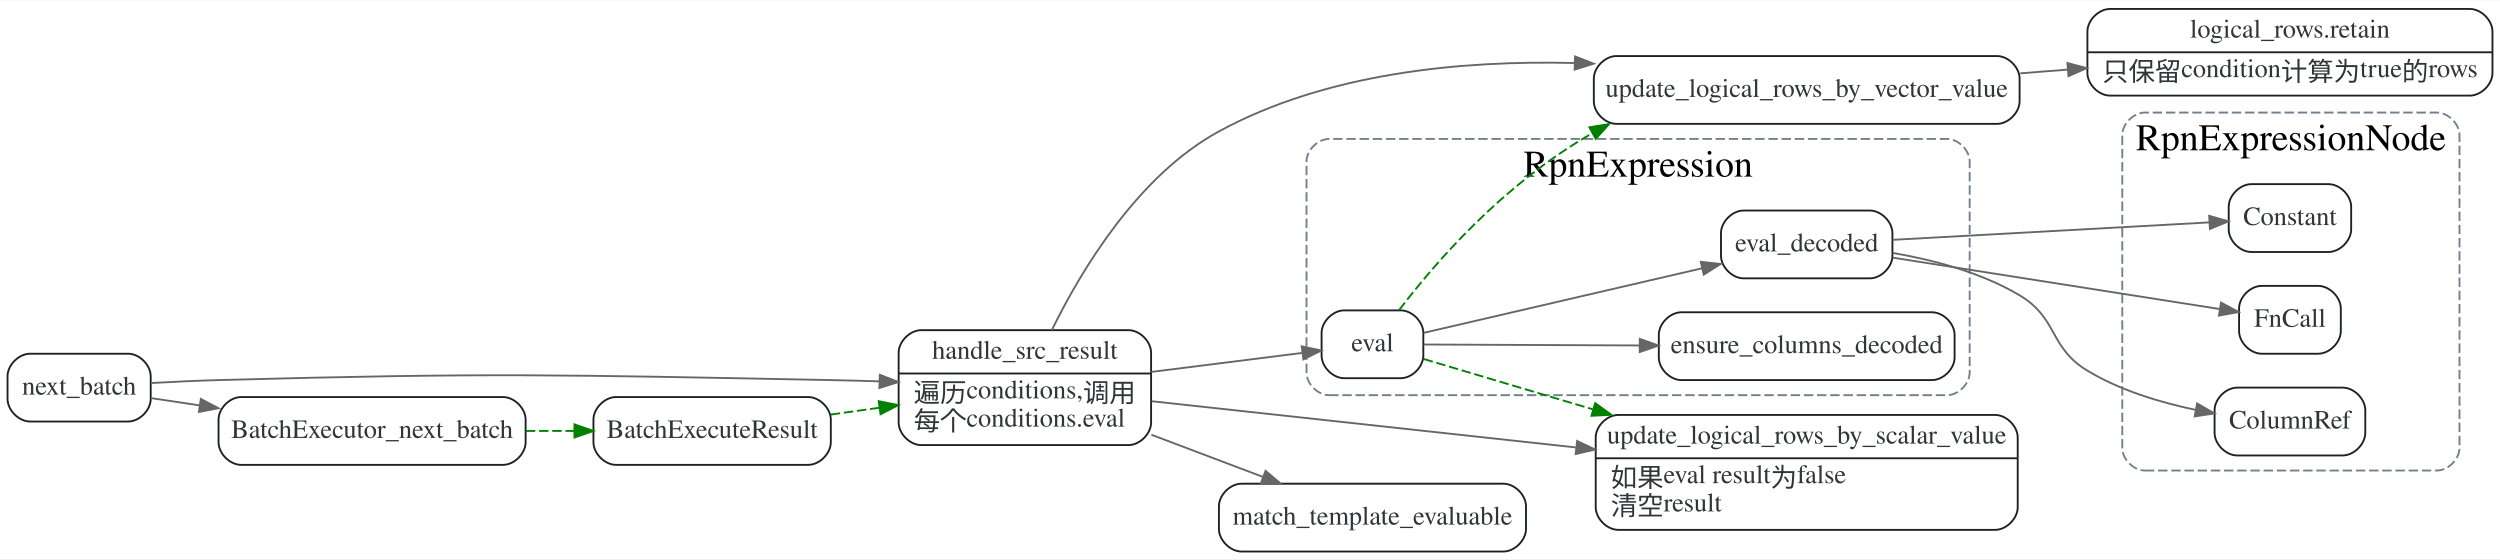
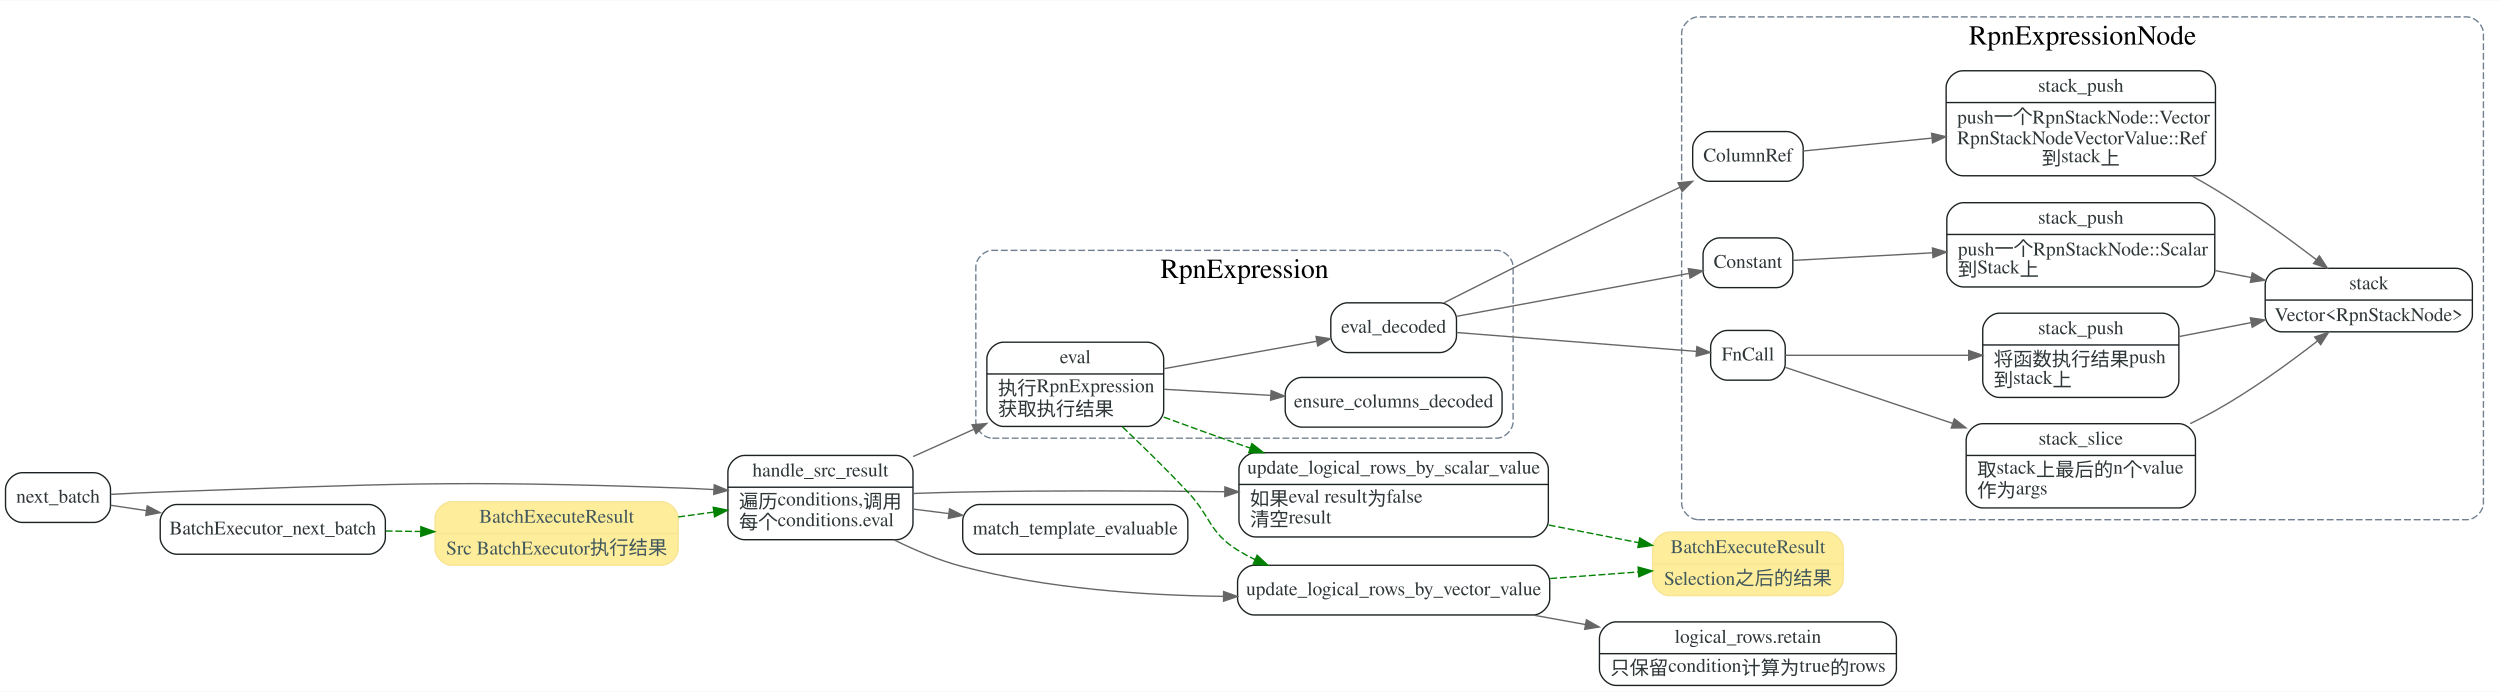
- <svg xmlns="http://www.w3.org/2000/svg" width="1327pt" height="297pt" viewBox="0.00 0.00 1327.00 296.50">
-   <g id="graph0" class="graph" transform="scale(1 1) rotate(0) translate(4 292.5)">
-     <polygon fill="white" stroke="transparent" points="-4,4 -4,-292.5 1323,-292.5 1323,4 -4,4" />
+ <svg xmlns="http://www.w3.org/2000/svg" width="1810pt" height="501pt" viewBox="0.00 0.00 1810.00 500.50">
+   <g id="graph0" class="graph" transform="scale(1 1) rotate(0) translate(4 496.5)">
+     <polygon fill="white" stroke="transparent" points="-4,4 -4,-496.5 1806,-496.5 1806,4 -4,4" />
    <g id="clust5" class="cluster">
-       <path fill="none" stroke="slategrey" stroke-dasharray="5,2" d="M1134.5,-43C1134.5,-43 1289.5,-43 1289.5,-43 1295.5,-43 1301.5,-49 1301.5,-55 1301.5,-55 1301.5,-221 1301.5,-221 1301.5,-227 1295.5,-233 1289.5,-233 1289.5,-233 1134.5,-233 1134.5,-233 1128.5,-233 1122.5,-227 1122.5,-221 1122.5,-221 1122.5,-55 1122.5,-55 1122.5,-49 1128.5,-43 1134.5,-43" />
-       <text text-anchor="middle" x="1212" y="-213" font-family="Times,serif" font-size="20.00">RpnExpressionNode</text>
-     </g>
-     <g id="clust6" class="cluster">
-       <path fill="none" stroke="slategrey" stroke-dasharray="5,2" d="M701.5,-83C701.5,-83 1029.5,-83 1029.5,-83 1035.5,-83 1041.5,-89 1041.5,-95 1041.5,-95 1041.5,-207 1041.5,-207 1041.5,-213 1035.5,-219 1029.5,-219 1029.5,-219 701.5,-219 701.5,-219 695.5,-219 689.5,-213 689.5,-207 689.5,-207 689.5,-95 689.5,-95 689.5,-89 695.5,-83 701.5,-83" />
-       <text text-anchor="middle" x="865.5" y="-199" font-family="Times,serif" font-size="20.00">RpnExpression</text>
+       <path fill="none" stroke="slategrey" stroke-dasharray="5,2" d="M1225.5,-120.5C1225.5,-120.5 1782,-120.5 1782,-120.5 1788,-120.5 1794,-126.5 1794,-132.5 1794,-132.5 1794,-472.5 1794,-472.5 1794,-478.5 1788,-484.5 1782,-484.5 1782,-484.5 1225.5,-484.5 1225.5,-484.5 1219.5,-484.5 1213.5,-478.5 1213.5,-472.5 1213.5,-472.5 1213.5,-132.5 1213.5,-132.5 1213.5,-126.5 1219.5,-120.5 1225.5,-120.5" />
+       <text text-anchor="middle" x="1503.75" y="-464.5" font-family="Times,serif" font-size="20.00">RpnExpressionNode</text>
+     </g>
+     <g id="clust7" class="cluster">
+       <path fill="none" stroke="slategrey" stroke-dasharray="5,2" d="M714.5,-179.5C714.5,-179.5 1079.5,-179.5 1079.5,-179.5 1085.5,-179.5 1091.5,-185.5 1091.5,-191.5 1091.5,-191.5 1091.5,-303.5 1091.5,-303.5 1091.5,-309.5 1085.5,-315.5 1079.5,-315.5 1079.5,-315.5 714.5,-315.5 714.5,-315.5 708.5,-315.5 702.5,-309.5 702.5,-303.5 702.5,-303.5 702.5,-191.5 702.5,-191.5 702.5,-185.5 708.5,-179.5 714.5,-179.5" />
+       <text text-anchor="middle" x="897" y="-295.5" font-family="Times,serif" font-size="20.00">RpnExpression</text>
    </g>
    <g id="node1" class="node">
-       <path fill="none" stroke="#1c2123" d="M64,-105C64,-105 12,-105 12,-105 6,-105 0,-99 0,-93 0,-93 0,-81 0,-81 0,-75 6,-69 12,-69 12,-69 64,-69 64,-69 70,-69 76,-75 76,-81 76,-81 76,-93 76,-93 76,-99 70,-105 64,-105" />
-       <text text-anchor="middle" x="38" y="-83.3" font-family="Times,serif" font-size="14.00" fill="#2f3638">next_batch</text>
+       <path fill="none" stroke="#1c2123" d="M64,-154.5C64,-154.5 12,-154.5 12,-154.5 6,-154.5 0,-148.5 0,-142.5 0,-142.5 0,-130.5 0,-130.5 0,-124.5 6,-118.5 12,-118.5 12,-118.5 64,-118.5 64,-118.5 70,-118.5 76,-124.5 76,-130.5 76,-130.5 76,-142.5 76,-142.5 76,-148.5 70,-154.5 64,-154.5" />
+       <text text-anchor="middle" x="38" y="-132.8" font-family="Times,serif" font-size="14.00" fill="#2f3638">next_batch</text>
    </g>
    <g id="node2" class="node">
-       <path fill="none" stroke="#1c2123" d="M263,-82C263,-82 124,-82 124,-82 118,-82 112,-76 112,-70 112,-70 112,-58 112,-58 112,-52 118,-46 124,-46 124,-46 263,-46 263,-46 269,-46 275,-52 275,-58 275,-58 275,-70 275,-70 275,-76 269,-82 263,-82" />
-       <text text-anchor="middle" x="193.5" y="-60.3" font-family="Times,serif" font-size="14.00" fill="#2f3638">BatchExecutor_next_batch</text>
+       <path fill="none" stroke="#1c2123" d="M263,-131.5C263,-131.5 124,-131.5 124,-131.5 118,-131.5 112,-125.5 112,-119.5 112,-119.5 112,-107.5 112,-107.5 112,-101.5 118,-95.5 124,-95.5 124,-95.5 263,-95.5 263,-95.5 269,-95.5 275,-101.5 275,-107.5 275,-107.5 275,-119.5 275,-119.5 275,-125.5 269,-131.5 263,-131.5" />
+       <text text-anchor="middle" x="193.5" y="-109.8" font-family="Times,serif" font-size="14.00" fill="#2f3638">BatchExecutor_next_batch</text>
    </g>
    <g id="edge1" class="edge">
-       <path fill="none" stroke="#666666" d="M76.16,-81.43C84.17,-80.23 92.98,-78.91 102.05,-77.55" />
-       <polygon fill="#666666" stroke="#666666" points="102.6,-81.01 111.97,-76.07 101.57,-74.09 102.6,-81.01" />
+       <path fill="none" stroke="#666666" d="M76.16,-130.93C84.17,-129.73 92.98,-128.41 102.05,-127.05" />
+       <polygon fill="#666666" stroke="#666666" points="102.6,-130.51 111.97,-125.57 101.57,-123.59 102.6,-130.51" />
    </g>
    <g id="node3" class="node">
-       <path fill="none" stroke="#1c2123" d="M485,-56.5C485,-56.5 595,-56.5 595,-56.5 601,-56.5 607,-62.5 607,-68.5 607,-68.5 607,-105.5 607,-105.5 607,-111.5 601,-117.5 595,-117.5 595,-117.5 485,-117.5 485,-117.5 479,-117.5 473,-111.5 473,-105.5 473,-105.5 473,-68.5 473,-68.5 473,-62.5 479,-56.5 485,-56.5" />
-       <text text-anchor="middle" x="540" y="-102.3" font-family="Times,serif" font-size="14.00" fill="#2f3638">handle_src_result</text>
-       <polyline fill="none" stroke="#1c2123" points="473,-94.5 607,-94.5 " />
-       <text text-anchor="start" x="481" y="-79.3" font-family="Times,serif" font-size="14.00" fill="#2f3638">遍历conditions,调用</text>
-       <text text-anchor="start" x="481" y="-64.3" font-family="Times,serif" font-size="14.00" fill="#2f3638"> 每个conditions.eval</text>
+       <path fill="none" stroke="#1c2123" d="M535,-106C535,-106 645,-106 645,-106 651,-106 657,-112 657,-118 657,-118 657,-155 657,-155 657,-161 651,-167 645,-167 645,-167 535,-167 535,-167 529,-167 523,-161 523,-155 523,-155 523,-118 523,-118 523,-112 529,-106 535,-106" />
+       <text text-anchor="middle" x="590" y="-151.8" font-family="Times,serif" font-size="14.00" fill="#2f3638">handle_src_result</text>
+       <polyline fill="none" stroke="#1c2123" points="523,-144 657,-144 " />
+       <text text-anchor="start" x="531" y="-128.8" font-family="Times,serif" font-size="14.00" fill="#2f3638">遍历conditions,调用</text>
+       <text text-anchor="start" x="531" y="-113.8" font-family="Times,serif" font-size="14.00" fill="#2f3638"> 每个conditions.eval</text>
    </g>
    <g id="edge2" class="edge">
-       <path fill="none" stroke="#666666" d="M76.12,-89.43C87.62,-90.07 100.33,-90.68 112,-91 256.39,-94.95 292.58,-93.83 437,-91 445.34,-90.84 454.06,-90.6 462.75,-90.32" />
-       <polygon fill="#666666" stroke="#666666" points="463.02,-93.81 472.89,-89.97 462.78,-86.81 463.02,-93.81" />
+       <path fill="none" stroke="#666666" d="M76.12,-138.82C87.62,-139.46 100.33,-140.09 112,-140.5 278.57,-146.32 320.43,-149.21 487,-143.5 495.35,-143.21 504.08,-142.8 512.77,-142.3" />
+       <polygon fill="#666666" stroke="#666666" points="513.14,-145.79 522.92,-141.7 512.73,-138.8 513.14,-145.79" />
    </g>
    <g id="node9" class="node">
-       <path fill="none" stroke="#1c2123" d="M425,-82C425,-82 323,-82 323,-82 317,-82 311,-76 311,-70 311,-70 311,-58 311,-58 311,-52 317,-46 323,-46 323,-46 425,-46 425,-46 431,-46 437,-52 437,-58 437,-58 437,-70 437,-70 437,-76 431,-82 425,-82" />
-       <text text-anchor="middle" x="374" y="-60.3" font-family="Times,serif" font-size="14.00" fill="#2f3638">BatchExecuteResult</text>
+       <path fill="#feed9b" stroke="#f7e495" d="M323,-87.5C323,-87.5 475,-87.5 475,-87.5 481,-87.5 487,-93.5 487,-99.5 487,-99.5 487,-121.5 487,-121.5 487,-127.5 481,-133.5 475,-133.5 475,-133.5 323,-133.5 323,-133.5 317,-133.5 311,-127.5 311,-121.5 311,-121.5 311,-99.5 311,-99.5 311,-93.5 317,-87.5 323,-87.5" />
+       <text text-anchor="middle" x="399" y="-118.3" font-family="Times,serif" font-size="14.00" fill="#40575d">BatchExecuteResult</text>
+       <polyline fill="none" stroke="#f7e495" points="311,-110.5 487,-110.5 " />
+       <text text-anchor="start" x="319" y="-95.3" font-family="Times,serif" font-size="14.00" fill="#40575d">Src BatchExecutor执行结果</text>
+     </g>
+     <g id="edge12" class="edge">
+       <path fill="none" stroke="green" stroke-dasharray="5,2" d="M275.22,-112.31C283.5,-112.19 291.98,-112.06 300.42,-111.94" />
+       <polygon fill="green" stroke="green" points="300.73,-115.43 310.68,-111.79 300.63,-108.44 300.73,-115.43" />
+     </g>
+     <g id="node4" class="node">
+       <path fill="none" stroke="#1c2123" d="M1106,-87.5C1106,-87.5 904,-87.5 904,-87.5 898,-87.5 892,-81.5 892,-75.5 892,-75.5 892,-63.5 892,-63.5 892,-57.5 898,-51.5 904,-51.5 904,-51.5 1106,-51.5 1106,-51.5 1112,-51.5 1118,-57.5 1118,-63.5 1118,-63.5 1118,-75.5 1118,-75.5 1118,-81.5 1112,-87.5 1106,-87.5" />
+       <text text-anchor="middle" x="1005" y="-65.8" font-family="Times,serif" font-size="14.00" fill="#2f3638">update_logical_rows_by_vector_value</text>
+     </g>
+     <g id="edge8" class="edge">
+       <path fill="none" stroke="#666666" d="M643.17,-105.95C658.71,-98.24 676.11,-90.91 693,-86.5 753.83,-70.63 823.56,-65.67 881.56,-64.98" />
+       <polygon fill="#666666" stroke="#666666" points="881.9,-68.48 891.87,-64.9 881.84,-61.48 881.9,-68.48" />
+     </g>
+     <g id="node6" class="node">
+       <path fill="none" stroke="#1c2123" d="M722.5,-188C722.5,-188 826.5,-188 826.5,-188 832.5,-188 838.5,-194 838.5,-200 838.5,-200 838.5,-237 838.5,-237 838.5,-243 832.5,-249 826.5,-249 826.5,-249 722.5,-249 722.5,-249 716.5,-249 710.5,-243 710.5,-237 710.5,-237 710.5,-200 710.5,-200 710.5,-194 716.5,-188 722.5,-188" />
+       <text text-anchor="middle" x="774.5" y="-233.8" font-family="Times,serif" font-size="14.00" fill="#2f3638">eval</text>
+       <polyline fill="none" stroke="#1c2123" points="710.5,-226 838.5,-226 " />
+       <text text-anchor="start" x="718.5" y="-210.8" font-family="Times,serif" font-size="14.00" fill="#2f3638">执行RpnExpression</text>
+       <text text-anchor="start" x="718.5" y="-195.8" font-family="Times,serif" font-size="14.00" fill="#2f3638"> 获取执行结果</text>
+     </g>
+     <g id="edge9" class="edge">
+       <path fill="none" stroke="#666666" d="M657.14,-166.22C671.37,-172.61 686.48,-179.4 700.93,-185.89" />
+       <polygon fill="#666666" stroke="#666666" points="699.77,-189.21 710.32,-190.11 702.63,-182.82 699.77,-189.21" />
+     </g>
+     <g id="node7" class="node">
+       <path fill="none" stroke="#1c2123" d="M905,-108C905,-108 1105,-108 1105,-108 1111,-108 1117,-114 1117,-120 1117,-120 1117,-157 1117,-157 1117,-163 1111,-169 1105,-169 1105,-169 905,-169 905,-169 899,-169 893,-163 893,-157 893,-157 893,-120 893,-120 893,-114 899,-108 905,-108" />
+       <text text-anchor="middle" x="1005" y="-153.8" font-family="Times,serif" font-size="14.00" fill="#2f3638">update_logical_rows_by_scalar_value</text>
+       <polyline fill="none" stroke="#1c2123" points="893,-146 1117,-146 " />
+       <text text-anchor="start" x="901" y="-130.8" font-family="Times,serif" font-size="14.00" fill="#2f3638">如果eval result为false</text>
+       <text text-anchor="start" x="901" y="-115.8" font-family="Times,serif" font-size="14.00" fill="#2f3638"> 清空result</text>
    </g>
    <g id="edge10" class="edge">
-       <path fill="none" stroke="green" stroke-dasharray="5,2" d="M275.13,-64C283.67,-64 292.32,-64 300.75,-64" />
-       <polygon fill="green" stroke="green" points="300.91,-67.5 310.91,-64 300.91,-60.5 300.91,-67.5" />
-     </g>
-     <g id="node4" class="node">
-       <path fill="none" stroke="#1c2123" d="M1056,-263C1056,-263 854,-263 854,-263 848,-263 842,-257 842,-251 842,-251 842,-239 842,-239 842,-233 848,-227 854,-227 854,-227 1056,-227 1056,-227 1062,-227 1068,-233 1068,-239 1068,-239 1068,-251 1068,-251 1068,-257 1062,-263 1056,-263" />
-       <text text-anchor="middle" x="955" y="-241.3" font-family="Times,serif" font-size="14.00" fill="#2f3638">update_logical_rows_by_vector_value</text>
+       <path fill="none" stroke="#666666" d="M657.11,-139.47C669.05,-139.9 681.39,-140.27 693,-140.5 755.51,-141.73 825.1,-141.43 882.58,-140.75" />
+       <polygon fill="#666666" stroke="#666666" points="882.84,-144.24 892.8,-140.62 882.75,-137.24 882.84,-144.24" />
+     </g>
+     <g id="node10" class="node">
+       <path fill="none" stroke="#1c2123" d="M844,-131.5C844,-131.5 705,-131.5 705,-131.5 699,-131.5 693,-125.5 693,-119.5 693,-119.5 693,-107.5 693,-107.5 693,-101.5 699,-95.5 705,-95.5 705,-95.5 844,-95.5 844,-95.5 850,-95.5 856,-101.5 856,-107.5 856,-107.5 856,-119.5 856,-119.5 856,-125.5 850,-131.5 844,-131.5" />
+       <text text-anchor="middle" x="774.5" y="-109.8" font-family="Times,serif" font-size="14.00" fill="#2f3638">match_template_evaluable</text>
+     </g>
+     <g id="edge11" class="edge">
+       <path fill="none" stroke="#666666" d="M657.14,-128.16C665.5,-127.11 674.17,-126.02 682.82,-124.93" />
+       <polygon fill="#666666" stroke="#666666" points="683.48,-128.37 692.96,-123.65 682.6,-121.43 683.48,-128.37" />
+     </g>
+     <g id="node5" class="node">
+       <path fill="none" stroke="#1c2123" d="M1166,-0.5C1166,-0.5 1357,-0.5 1357,-0.5 1363,-0.5 1369,-6.5 1369,-12.5 1369,-12.5 1369,-34.5 1369,-34.5 1369,-40.5 1363,-46.5 1357,-46.5 1357,-46.5 1166,-46.5 1166,-46.5 1160,-46.5 1154,-40.5 1154,-34.5 1154,-34.5 1154,-12.5 1154,-12.5 1154,-6.5 1160,-0.5 1166,-0.5" />
+       <text text-anchor="middle" x="1261.5" y="-31.3" font-family="Times,serif" font-size="14.00" fill="#2f3638">logical_rows.retain</text>
+       <polyline fill="none" stroke="#1c2123" points="1154,-23.5 1369,-23.5 " />
+       <text text-anchor="middle" x="1261.5" y="-8.3" font-family="Times,serif" font-size="14.00" fill="#2f3638">只保留condition计算为true的rows</text>
+     </g>
+     <g id="edge3" class="edge">
+       <path fill="none" stroke="#666666" d="M1105.85,-51.45C1118.27,-49.21 1131.05,-46.9 1143.7,-44.61" />
+       <polygon fill="#666666" stroke="#666666" points="1144.58,-48.01 1153.8,-42.79 1143.33,-41.12 1144.58,-48.01" />
+     </g>
+     <g id="node8" class="node">
+       <path fill="#feed9b" stroke="#f7e495" d="M1204.5,-65.5C1204.5,-65.5 1318.5,-65.5 1318.5,-65.5 1324.5,-65.5 1330.5,-71.5 1330.5,-77.5 1330.5,-77.5 1330.5,-99.5 1330.5,-99.5 1330.5,-105.5 1324.5,-111.5 1318.5,-111.5 1318.5,-111.5 1204.5,-111.5 1204.5,-111.5 1198.5,-111.5 1192.5,-105.5 1192.5,-99.5 1192.5,-99.5 1192.5,-77.5 1192.5,-77.5 1192.5,-71.5 1198.5,-65.5 1204.5,-65.5" />
+       <text text-anchor="middle" x="1261.5" y="-96.3" font-family="Times,serif" font-size="14.00" fill="#40575d">BatchExecuteResult</text>
+       <polyline fill="none" stroke="#f7e495" points="1192.5,-88.5 1330.5,-88.5 " />
+       <text text-anchor="middle" x="1261.5" y="-73.3" font-family="Times,serif" font-size="14.00" fill="#40575d">Selection之后的结果</text>
    </g>
    <g id="edge6" class="edge">
-       <path fill="none" stroke="#666666" d="M554.29,-117.5C570.23,-149.94 600.24,-199.7 643,-223 699.84,-253.97 771.43,-260.81 831.6,-259.3" />
-       <polygon fill="#666666" stroke="#666666" points="832.04,-262.79 841.92,-258.96 831.81,-255.79 832.04,-262.79" />
-     </g>
-     <g id="node6" class="node">
-       <path fill="none" stroke="#1c2123" d="M739.5,-128C739.5,-128 709.5,-128 709.5,-128 703.5,-128 697.5,-122 697.5,-116 697.5,-116 697.5,-104 697.5,-104 697.5,-98 703.5,-92 709.5,-92 709.5,-92 739.5,-92 739.5,-92 745.5,-92 751.5,-98 751.5,-104 751.5,-104 751.5,-116 751.5,-116 751.5,-122 745.5,-128 739.5,-128" />
-       <text text-anchor="middle" x="724.5" y="-106.3" font-family="Times,serif" font-size="14.00" fill="#2f3638">eval</text>
+       <path fill="none" stroke="green" stroke-dasharray="5,2" d="M1118.37,-77.89C1139.9,-79.5 1162,-81.15 1182.17,-82.65" />
+       <polygon fill="green" stroke="green" points="1181.99,-86.15 1192.22,-83.4 1182.51,-79.17 1181.99,-86.15" />
+     </g>
+     <g id="edge4" class="edge">
+       <path fill="none" stroke="green" stroke-dasharray="5,2" d="M808.69,-187.67C823.48,-173.59 840.93,-156.52 856,-140.5 872.85,-122.59 871.14,-111.51 892,-98.5 896.05,-95.98 900.31,-93.67 904.71,-91.56" />
+       <polygon fill="green" stroke="green" points="906.16,-94.75 913.91,-87.52 903.34,-88.34 906.16,-94.75" />
+     </g>
+     <g id="edge5" class="edge">
+       <path fill="none" stroke="green" stroke-dasharray="5,2" d="M838.54,-194.78C855.83,-188.4 874.6,-181.58 892,-175.5 894.95,-174.47 897.95,-173.43 900.97,-172.39" />
+       <polygon fill="green" stroke="green" points="902.39,-175.6 910.72,-169.05 900.12,-168.98 902.39,-175.6" />
+     </g>
+     <g id="node19" class="node">
+       <path fill="none" stroke="#1c2123" d="M1071.5,-223.5C1071.5,-223.5 938.5,-223.5 938.5,-223.5 932.5,-223.5 926.5,-217.5 926.5,-211.5 926.5,-211.5 926.5,-199.5 926.5,-199.5 926.5,-193.5 932.5,-187.5 938.5,-187.5 938.5,-187.5 1071.5,-187.5 1071.5,-187.5 1077.5,-187.5 1083.5,-193.5 1083.5,-199.5 1083.5,-199.5 1083.5,-211.5 1083.5,-211.5 1083.5,-217.5 1077.5,-223.5 1071.5,-223.5" />
+       <text text-anchor="middle" x="1005" y="-201.8" font-family="Times,serif" font-size="14.00" fill="#2f3638">ensure_columns_decoded</text>
+     </g>
+     <g id="edge22" class="edge">
+       <path fill="none" stroke="#666666" d="M838.54,-214.91C862.45,-213.55 890.13,-211.98 915.93,-210.51" />
+       <polygon fill="#666666" stroke="#666666" points="916.3,-214 926.09,-209.93 915.9,-207.01 916.3,-214" />
+     </g>
+     <g id="node20" class="node">
+       <path fill="none" stroke="#1c2123" d="M1038.5,-277.5C1038.5,-277.5 971.5,-277.5 971.5,-277.5 965.5,-277.5 959.5,-271.5 959.5,-265.5 959.5,-265.5 959.5,-253.5 959.5,-253.5 959.5,-247.5 965.5,-241.5 971.5,-241.5 971.5,-241.5 1038.5,-241.5 1038.5,-241.5 1044.5,-241.5 1050.5,-247.5 1050.5,-253.5 1050.5,-253.5 1050.5,-265.5 1050.5,-265.5 1050.5,-271.5 1044.5,-277.5 1038.5,-277.5" />
+       <text text-anchor="middle" x="1005" y="-255.8" font-family="Times,serif" font-size="14.00" fill="#2f3638">eval_decoded</text>
+     </g>
+     <g id="edge23" class="edge">
+       <path fill="none" stroke="#666666" d="M838.54,-229.81C873.26,-236.04 915.93,-243.7 949.24,-249.68" />
+       <polygon fill="#666666" stroke="#666666" points="948.8,-253.15 959.26,-251.47 950.04,-246.26 948.8,-253.15" />
    </g>
    <g id="edge7" class="edge">
-       <path fill="none" stroke="#666666" d="M607.14,-95.34C634.21,-98.75 664.48,-102.56 687.36,-105.44" />
-       <polygon fill="#666666" stroke="#666666" points="686.95,-108.92 697.31,-106.7 687.83,-101.98 686.95,-108.92" />
-     </g>
-     <g id="node7" class="node">
-       <path fill="none" stroke="#1c2123" d="M855,-11.5C855,-11.5 1055,-11.5 1055,-11.5 1061,-11.5 1067,-17.5 1067,-23.5 1067,-23.5 1067,-60.5 1067,-60.5 1067,-66.5 1061,-72.5 1055,-72.5 1055,-72.5 855,-72.5 855,-72.5 849,-72.5 843,-66.5 843,-60.5 843,-60.5 843,-23.5 843,-23.5 843,-17.5 849,-11.5 855,-11.5" />
-       <text text-anchor="middle" x="955" y="-57.3" font-family="Times,serif" font-size="14.00" fill="#2f3638">update_logical_rows_by_scalar_value</text>
-       <polyline fill="none" stroke="#1c2123" points="843,-49.5 1067,-49.5 " />
-       <text text-anchor="start" x="851" y="-34.3" font-family="Times,serif" font-size="14.00" fill="#2f3638">如果eval result为false</text>
-       <text text-anchor="start" x="851" y="-19.3" font-family="Times,serif" font-size="14.00" fill="#2f3638"> 清空result</text>
-     </g>
-     <g id="edge8" class="edge">
-       <path fill="none" stroke="#666666" d="M607.36,-79.77C667.9,-73.17 758.87,-63.26 832.43,-55.25" />
-       <polygon fill="#666666" stroke="#666666" points="833.12,-58.69 842.69,-54.13 832.37,-51.73 833.12,-58.69" />
-     </g>
-     <g id="node8" class="node">
-       <path fill="none" stroke="#1c2123" d="M794,-36C794,-36 655,-36 655,-36 649,-36 643,-30 643,-24 643,-24 643,-12 643,-12 643,-6 649,0 655,0 655,0 794,0 794,0 800,0 806,-6 806,-12 806,-12 806,-24 806,-24 806,-30 800,-36 794,-36" />
-       <text text-anchor="middle" x="724.5" y="-14.3" font-family="Times,serif" font-size="14.00" fill="#2f3638">match_template_evaluable</text>
-     </g>
-     <g id="edge9" class="edge">
-       <path fill="none" stroke="#666666" d="M607.14,-61.99C626.52,-54.67 647.52,-46.73 666.29,-39.63" />
-       <polygon fill="#666666" stroke="#666666" points="667.76,-42.82 675.88,-36 665.29,-36.27 667.76,-42.82" />
-     </g>
-     <g id="node5" class="node">
-       <path fill="none" stroke="#1c2123" d="M1116,-242C1116,-242 1307,-242 1307,-242 1313,-242 1319,-248 1319,-254 1319,-254 1319,-276 1319,-276 1319,-282 1313,-288 1307,-288 1307,-288 1116,-288 1116,-288 1110,-288 1104,-282 1104,-276 1104,-276 1104,-254 1104,-254 1104,-248 1110,-242 1116,-242" />
-       <text text-anchor="middle" x="1211.5" y="-272.8" font-family="Times,serif" font-size="14.00" fill="#2f3638">logical_rows.retain</text>
-       <polyline fill="none" stroke="#1c2123" points="1104,-265 1319,-265 " />
-       <text text-anchor="middle" x="1211.5" y="-249.8" font-family="Times,serif" font-size="14.00" fill="#2f3638">只保留condition计算为true的rows</text>
-     </g>
-     <g id="edge3" class="edge">
-       <path fill="none" stroke="#666666" d="M1068.37,-253.83C1076.7,-254.49 1085.12,-255.15 1093.47,-255.8" />
-       <polygon fill="#666666" stroke="#666666" points="1093.39,-259.31 1103.63,-256.6 1093.93,-252.33 1093.39,-259.31" />
-     </g>
-     <g id="edge4" class="edge">
-       <path fill="none" stroke="green" stroke-dasharray="5,2" d="M738.65,-128.17C757.05,-152.24 792.94,-194.48 841.27,-222.08" />
-       <polygon fill="green" stroke="green" points="839.65,-225.18 850.11,-226.88 843,-219.03 839.65,-225.18" />
-     </g>
-     <g id="edge5" class="edge">
-       <path fill="none" stroke="green" stroke-dasharray="5,2" d="M751.71,-102.2C774.06,-95.55 807.82,-85.5 841.39,-75.51" />
-       <polygon fill="green" stroke="green" points="842.73,-78.76 851.32,-72.56 840.74,-72.05 842.73,-78.76" />
+       <path fill="none" stroke="green" stroke-dasharray="5,2" d="M1117.26,-116.64C1139.21,-112.33 1161.81,-107.89 1182.39,-103.85" />
+       <polygon fill="green" stroke="green" points="1183.17,-107.26 1192.31,-101.9 1181.83,-100.39 1183.17,-107.26" />
+     </g>
+     <g id="edge13" class="edge">
+       <path fill="none" stroke="green" stroke-dasharray="5,2" d="M487.03,-122.47C495.57,-123.65 504.2,-124.83 512.62,-125.99" />
+       <polygon fill="green" stroke="green" points="512.39,-129.49 522.77,-127.39 513.34,-122.56 512.39,-129.49" />
+     </g>
+     <g id="node11" class="node">
+       <path fill="none" stroke="#1c2123" d="M1282,-324.5C1282,-324.5 1241,-324.5 1241,-324.5 1235,-324.5 1229,-318.5 1229,-312.5 1229,-312.5 1229,-300.5 1229,-300.5 1229,-294.5 1235,-288.5 1241,-288.5 1241,-288.5 1282,-288.5 1282,-288.5 1288,-288.5 1294,-294.5 1294,-300.5 1294,-300.5 1294,-312.5 1294,-312.5 1294,-318.5 1288,-324.5 1282,-324.5" />
+       <text text-anchor="middle" x="1261.5" y="-302.8" font-family="Times,serif" font-size="14.00" fill="#2f3638">Constant</text>
+     </g>
+     <g id="node14" class="node">
+       <path fill="none" stroke="#1c2123" d="M1417.5,-289C1417.5,-289 1587.5,-289 1587.5,-289 1593.5,-289 1599.5,-295 1599.5,-301 1599.5,-301 1599.5,-338 1599.5,-338 1599.5,-344 1593.5,-350 1587.5,-350 1587.5,-350 1417.5,-350 1417.5,-350 1411.5,-350 1405.5,-344 1405.5,-338 1405.5,-338 1405.5,-301 1405.5,-301 1405.5,-295 1411.5,-289 1417.5,-289" />
+       <text text-anchor="middle" x="1502.5" y="-334.8" font-family="Times,serif" font-size="14.00" fill="#2f3638">stack_push</text>
+       <polyline fill="none" stroke="#1c2123" points="1405.5,-327 1599.5,-327 " />
+       <text text-anchor="start" x="1413.5" y="-311.8" font-family="Times,serif" font-size="14.00" fill="#2f3638">push一个RpnStackNode::Scalar</text>
+       <text text-anchor="start" x="1413.5" y="-296.8" font-family="Times,serif" font-size="14.00" fill="#2f3638"> 到Stack上</text>
+     </g>
+     <g id="edge14" class="edge">
+       <path fill="none" stroke="#666666" d="M1294.24,-308.23C1320.18,-309.64 1358.42,-311.72 1395.01,-313.71" />
+       <polygon fill="#666666" stroke="#666666" points="1395.1,-317.22 1405.27,-314.27 1395.48,-310.23 1395.1,-317.22" />
+     </g>
+     <g id="node12" class="node">
+       <path fill="none" stroke="#1c2123" d="M1276.5,-257.5C1276.5,-257.5 1246.5,-257.5 1246.5,-257.5 1240.5,-257.5 1234.5,-251.5 1234.5,-245.5 1234.5,-245.5 1234.5,-233.5 1234.5,-233.5 1234.5,-227.5 1240.5,-221.5 1246.5,-221.5 1246.5,-221.5 1276.5,-221.5 1276.5,-221.5 1282.5,-221.5 1288.5,-227.5 1288.5,-233.5 1288.5,-233.5 1288.5,-245.5 1288.5,-245.5 1288.5,-251.5 1282.5,-257.5 1276.5,-257.5" />
+       <text text-anchor="middle" x="1261.5" y="-235.8" font-family="Times,serif" font-size="14.00" fill="#2f3638">FnCall</text>
+     </g>
+     <g id="node16" class="node">
+       <path fill="none" stroke="#1c2123" d="M1431.5,-129C1431.5,-129 1573.5,-129 1573.5,-129 1579.5,-129 1585.5,-135 1585.5,-141 1585.5,-141 1585.5,-178 1585.5,-178 1585.5,-184 1579.5,-190 1573.5,-190 1573.5,-190 1431.5,-190 1431.5,-190 1425.5,-190 1419.5,-184 1419.5,-178 1419.5,-178 1419.5,-141 1419.5,-141 1419.5,-135 1425.5,-129 1431.5,-129" />
+       <text text-anchor="middle" x="1502.5" y="-174.8" font-family="Times,serif" font-size="14.00" fill="#2f3638">stack_slice</text>
+       <polyline fill="none" stroke="#1c2123" points="1419.5,-167 1585.5,-167 " />
+       <text text-anchor="start" x="1427.5" y="-151.8" font-family="Times,serif" font-size="14.00" fill="#2f3638">取stack上最后的n个value</text>
+       <text text-anchor="start" x="1427.5" y="-136.8" font-family="Times,serif" font-size="14.00" fill="#2f3638"> 作为args</text>
+     </g>
+     <g id="edge16" class="edge">
+       <path fill="none" stroke="#666666" d="M1288.53,-230.79C1317.55,-221.07 1366.12,-204.82 1409.55,-190.28" />
+       <polygon fill="#666666" stroke="#666666" points="1410.94,-193.5 1419.31,-187.01 1408.72,-186.87 1410.94,-193.5" />
+     </g>
+     <g id="node17" class="node">
+       <path fill="none" stroke="#1c2123" d="M1443.5,-209C1443.5,-209 1561.5,-209 1561.5,-209 1567.5,-209 1573.5,-215 1573.5,-221 1573.5,-221 1573.5,-258 1573.5,-258 1573.5,-264 1567.5,-270 1561.5,-270 1561.5,-270 1443.5,-270 1443.5,-270 1437.5,-270 1431.5,-264 1431.5,-258 1431.5,-258 1431.5,-221 1431.5,-221 1431.5,-215 1437.5,-209 1443.5,-209" />
+       <text text-anchor="middle" x="1502.5" y="-254.8" font-family="Times,serif" font-size="14.00" fill="#2f3638">stack_push</text>
+       <polyline fill="none" stroke="#1c2123" points="1431.5,-247 1573.5,-247 " />
+       <text text-anchor="start" x="1439.5" y="-231.8" font-family="Times,serif" font-size="14.00" fill="#2f3638">将函数执行结果push</text>
+       <text text-anchor="start" x="1439.5" y="-216.8" font-family="Times,serif" font-size="14.00" fill="#2f3638"> 到stack上</text>
+     </g>
+     <g id="edge17" class="edge">
+       <path fill="none" stroke="#666666" d="M1288.53,-239.5C1320.2,-239.5 1375.17,-239.5 1421.32,-239.5" />
+       <polygon fill="#666666" stroke="#666666" points="1421.33,-243 1431.33,-239.5 1421.33,-236 1421.33,-243" />
    </g>
    <g id="node13" class="node">
-       <path fill="none" stroke="#1c2123" d="M1021.5,-127C1021.5,-127 888.5,-127 888.5,-127 882.5,-127 876.5,-121 876.5,-115 876.5,-115 876.5,-103 876.5,-103 876.5,-97 882.5,-91 888.5,-91 888.5,-91 1021.5,-91 1021.5,-91 1027.5,-91 1033.5,-97 1033.5,-103 1033.5,-103 1033.5,-115 1033.5,-115 1033.5,-121 1027.5,-127 1021.5,-127" />
-       <text text-anchor="middle" x="955" y="-105.3" font-family="Times,serif" font-size="14.00" fill="#2f3638">ensure_columns_decoded</text>
-     </g>
-     <g id="edge12" class="edge">
-       <path fill="none" stroke="#666666" d="M751.71,-109.89C779.65,-109.76 825.42,-109.56 866.36,-109.38" />
-       <polygon fill="#666666" stroke="#666666" points="866.39,-112.88 876.37,-109.34 866.36,-105.88 866.39,-112.88" />
-     </g>
-     <g id="node14" class="node">
-       <path fill="none" stroke="#1c2123" d="M988.5,-181C988.5,-181 921.5,-181 921.5,-181 915.5,-181 909.5,-175 909.5,-169 909.5,-169 909.5,-157 909.5,-157 909.5,-151 915.5,-145 921.5,-145 921.5,-145 988.5,-145 988.5,-145 994.5,-145 1000.5,-151 1000.5,-157 1000.5,-157 1000.5,-169 1000.5,-169 1000.5,-175 994.5,-181 988.5,-181" />
-       <text text-anchor="middle" x="955" y="-159.3" font-family="Times,serif" font-size="14.00" fill="#2f3638">eval_decoded</text>
-     </g>
-     <g id="edge13" class="edge">
-       <path fill="none" stroke="#666666" d="M751.71,-116.08C787.53,-124.39 852.65,-139.49 899.34,-150.32" />
-       <polygon fill="#666666" stroke="#666666" points="898.77,-153.78 909.3,-152.63 900.35,-146.96 898.77,-153.78" />
-     </g>
-     <g id="edge11" class="edge">
-       <path fill="none" stroke="green" stroke-dasharray="5,2" d="M437,-72.7C445.41,-73.87 454.12,-75.1 462.74,-76.31" />
-       <polygon fill="green" stroke="green" points="462.42,-79.79 472.81,-77.72 463.39,-72.86 462.42,-79.79" />
-     </g>
-     <g id="node10" class="node">
-       <path fill="none" stroke="#1c2123" d="M1232,-195C1232,-195 1191,-195 1191,-195 1185,-195 1179,-189 1179,-183 1179,-183 1179,-171 1179,-171 1179,-165 1185,-159 1191,-159 1191,-159 1232,-159 1232,-159 1238,-159 1244,-165 1244,-171 1244,-171 1244,-183 1244,-183 1244,-189 1238,-195 1232,-195" />
-       <text text-anchor="middle" x="1211.5" y="-173.3" font-family="Times,serif" font-size="14.00" fill="#2f3638">Constant</text>
-     </g>
-     <g id="node11" class="node">
-       <path fill="none" stroke="#1c2123" d="M1226.5,-141C1226.5,-141 1196.5,-141 1196.5,-141 1190.5,-141 1184.5,-135 1184.5,-129 1184.5,-129 1184.5,-117 1184.5,-117 1184.5,-111 1190.5,-105 1196.5,-105 1196.5,-105 1226.5,-105 1226.5,-105 1232.5,-105 1238.5,-111 1238.5,-117 1238.5,-117 1238.5,-129 1238.5,-129 1238.5,-135 1232.5,-141 1226.5,-141" />
-       <text text-anchor="middle" x="1211.5" y="-119.3" font-family="Times,serif" font-size="14.00" fill="#2f3638">FnCall</text>
-     </g>
-     <g id="node12" class="node">
-       <path fill="none" stroke="#1c2123" d="M1239.5,-87C1239.5,-87 1183.5,-87 1183.5,-87 1177.5,-87 1171.5,-81 1171.5,-75 1171.5,-75 1171.5,-63 1171.5,-63 1171.5,-57 1177.5,-51 1183.5,-51 1183.5,-51 1239.5,-51 1239.5,-51 1245.5,-51 1251.5,-57 1251.5,-63 1251.5,-63 1251.5,-75 1251.5,-75 1251.5,-81 1245.5,-87 1239.5,-87" />
-       <text text-anchor="middle" x="1211.5" y="-65.3" font-family="Times,serif" font-size="14.00" fill="#2f3638">ColumnRef</text>
-     </g>
-     <g id="edge14" class="edge">
-       <path fill="none" stroke="#666666" d="M1000.62,-165.45C1048.07,-168.06 1122.52,-172.16 1168.81,-174.71" />
-       <polygon fill="#666666" stroke="#666666" points="1168.63,-178.2 1178.81,-175.26 1169.02,-171.21 1168.63,-178.2" />
+       <path fill="none" stroke="#1c2123" d="M1289.5,-401.5C1289.5,-401.5 1233.5,-401.5 1233.5,-401.5 1227.5,-401.5 1221.5,-395.5 1221.5,-389.5 1221.5,-389.5 1221.5,-377.5 1221.5,-377.5 1221.5,-371.5 1227.5,-365.5 1233.5,-365.5 1233.5,-365.5 1289.5,-365.5 1289.5,-365.5 1295.5,-365.5 1301.5,-371.5 1301.5,-377.5 1301.5,-377.5 1301.5,-389.5 1301.5,-389.5 1301.5,-395.5 1295.5,-401.5 1289.5,-401.5" />
+       <text text-anchor="middle" x="1261.5" y="-379.8" font-family="Times,serif" font-size="14.00" fill="#2f3638">ColumnRef</text>
+     </g>
+     <g id="node15" class="node">
+       <path fill="none" stroke="#1c2123" d="M1417,-369.5C1417,-369.5 1588,-369.5 1588,-369.5 1594,-369.5 1600,-375.5 1600,-381.5 1600,-381.5 1600,-433.5 1600,-433.5 1600,-439.5 1594,-445.5 1588,-445.5 1588,-445.5 1417,-445.5 1417,-445.5 1411,-445.5 1405,-439.5 1405,-433.5 1405,-433.5 1405,-381.5 1405,-381.5 1405,-375.5 1411,-369.5 1417,-369.5" />
+       <text text-anchor="middle" x="1502.5" y="-430.3" font-family="Times,serif" font-size="14.00" fill="#2f3638">stack_push</text>
+       <polyline fill="none" stroke="#1c2123" points="1405,-422.5 1600,-422.5 " />
+       <text text-anchor="start" x="1413" y="-407.3" font-family="Times,serif" font-size="14.00" fill="#2f3638">push一个RpnStackNode::Vector</text>
+       <text text-anchor="start" x="1413" y="-392.3" font-family="Times,serif" font-size="14.00" fill="#2f3638"> RpnStackNodeVectorValue::Ref</text>
+       <text text-anchor="middle" x="1502.5" y="-377.3" font-family="Times,serif" font-size="14.00" fill="#2f3638"> 到stack上</text>
    </g>
    <g id="edge15" class="edge">
-       <path fill="none" stroke="#666666" d="M1000.62,-155.99C1049.95,-148.23 1128.47,-135.89 1174.19,-128.71" />
-       <polygon fill="#666666" stroke="#666666" points="1174.91,-132.14 1184.25,-127.13 1173.83,-125.22 1174.91,-132.14" />
-     </g>
-     <g id="edge16" class="edge">
-       <path fill="none" stroke="#666666" d="M1000.6,-158.5C1022.13,-154.82 1047.64,-148.13 1068,-136 1088.55,-123.76 1083.52,-108.36 1104,-96 1121.3,-85.55 1142.53,-79.13 1161.46,-75.19" />
-       <polygon fill="#666666" stroke="#666666" points="1162.24,-78.6 1171.41,-73.29 1160.94,-71.73 1162.24,-78.6" />
+       <path fill="none" stroke="#666666" d="M1301.7,-387.44C1327.08,-389.99 1361.46,-393.44 1394.54,-396.76" />
+       <polygon fill="#666666" stroke="#666666" points="1394.46,-400.27 1404.76,-397.79 1395.16,-393.3 1394.46,-400.27" />
+     </g>
+     <g id="node18" class="node">
+       <path fill="none" stroke="#1c2123" d="M1648,-256.5C1648,-256.5 1774,-256.5 1774,-256.5 1780,-256.5 1786,-262.5 1786,-268.5 1786,-268.5 1786,-290.5 1786,-290.5 1786,-296.5 1780,-302.5 1774,-302.5 1774,-302.5 1648,-302.5 1648,-302.5 1642,-302.5 1636,-296.5 1636,-290.5 1636,-290.5 1636,-268.5 1636,-268.5 1636,-262.5 1642,-256.5 1648,-256.5" />
+       <text text-anchor="middle" x="1711" y="-287.3" font-family="Times,serif" font-size="14.00" fill="#2f3638">stack</text>
+       <polyline fill="none" stroke="#1c2123" points="1636,-279.5 1786,-279.5 " />
+       <text text-anchor="middle" x="1711" y="-264.3" font-family="Times,serif" font-size="14.00" fill="#2f3638">Vector&lt;RpnStackNode&gt;</text>
+     </g>
+     <g id="edge18" class="edge">
+       <path fill="none" stroke="#666666" d="M1599.8,-300.85C1608.49,-299.16 1617.25,-297.47 1625.82,-295.81" />
+       <polygon fill="#666666" stroke="#666666" points="1626.64,-299.21 1635.79,-293.88 1625.31,-292.34 1626.64,-299.21" />
+     </g>
+     <g id="edge19" class="edge">
+       <path fill="none" stroke="#666666" d="M1582.82,-369.4C1588.7,-366.16 1594.48,-362.85 1600,-359.5 1625.31,-344.15 1652.21,-324.65 1673.07,-308.74" />
+       <polygon fill="#666666" stroke="#666666" points="1675.25,-311.49 1681.04,-302.62 1670.98,-305.94 1675.25,-311.49" />
+     </g>
+     <g id="edge20" class="edge">
+       <path fill="none" stroke="#666666" d="M1581.68,-190.03C1587.97,-193.05 1594.15,-196.22 1600,-199.5 1626,-214.08 1653.11,-233.73 1673.91,-249.91" />
+       <polygon fill="#666666" stroke="#666666" points="1671.82,-252.72 1681.84,-256.15 1676.15,-247.22 1671.82,-252.72" />
+     </g>
+     <g id="edge21" class="edge">
+       <path fill="none" stroke="#666666" d="M1573.7,-253.1C1590.41,-256.34 1608.42,-259.82 1625.69,-263.17" />
+       <polygon fill="#666666" stroke="#666666" points="1625.28,-266.65 1635.76,-265.12 1626.61,-259.78 1625.28,-266.65" />
+     </g>
+     <g id="edge24" class="edge">
+       <path fill="none" stroke="#666666" d="M1050.62,-267.74C1098.07,-276.5 1172.52,-290.25 1218.81,-298.8" />
+       <polygon fill="#666666" stroke="#666666" points="1218.34,-302.27 1228.81,-300.65 1219.61,-295.39 1218.34,-302.27" />
+     </g>
+     <g id="edge25" class="edge">
+       <path fill="none" stroke="#666666" d="M1050.62,-255.99C1099.95,-252.12 1178.47,-245.95 1224.19,-242.35" />
+       <polygon fill="#666666" stroke="#666666" points="1224.55,-245.84 1234.25,-241.56 1224.01,-238.86 1224.55,-245.84" />
+     </g>
+     <g id="edge26" class="edge">
+       <path fill="none" stroke="#666666" d="M1041.46,-277.54C1071.37,-292.68 1115.35,-314.77 1154,-333.5 1172.94,-342.68 1193.89,-352.57 1212.16,-361.11" />
+       <polygon fill="#666666" stroke="#666666" points="1210.9,-364.39 1221.44,-365.44 1213.86,-358.04 1210.9,-364.39" />
    </g>
  </g>
</svg>
